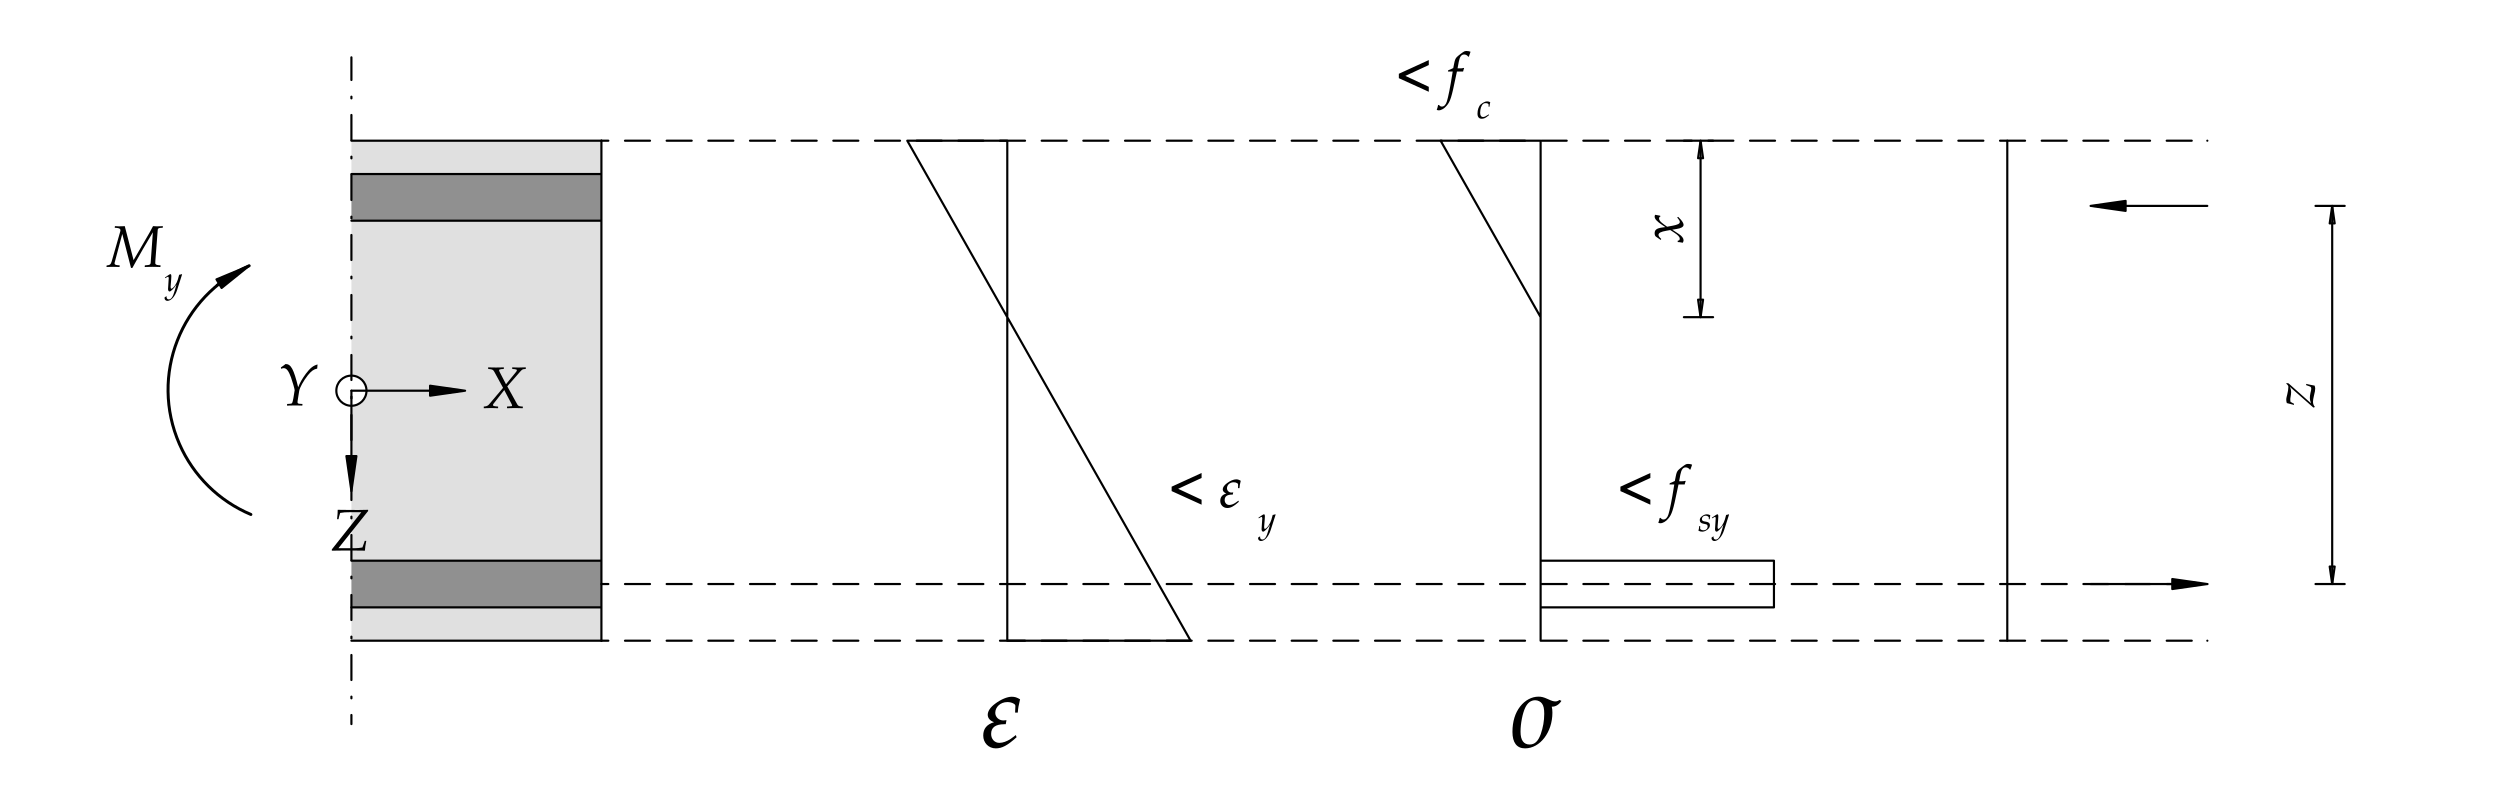
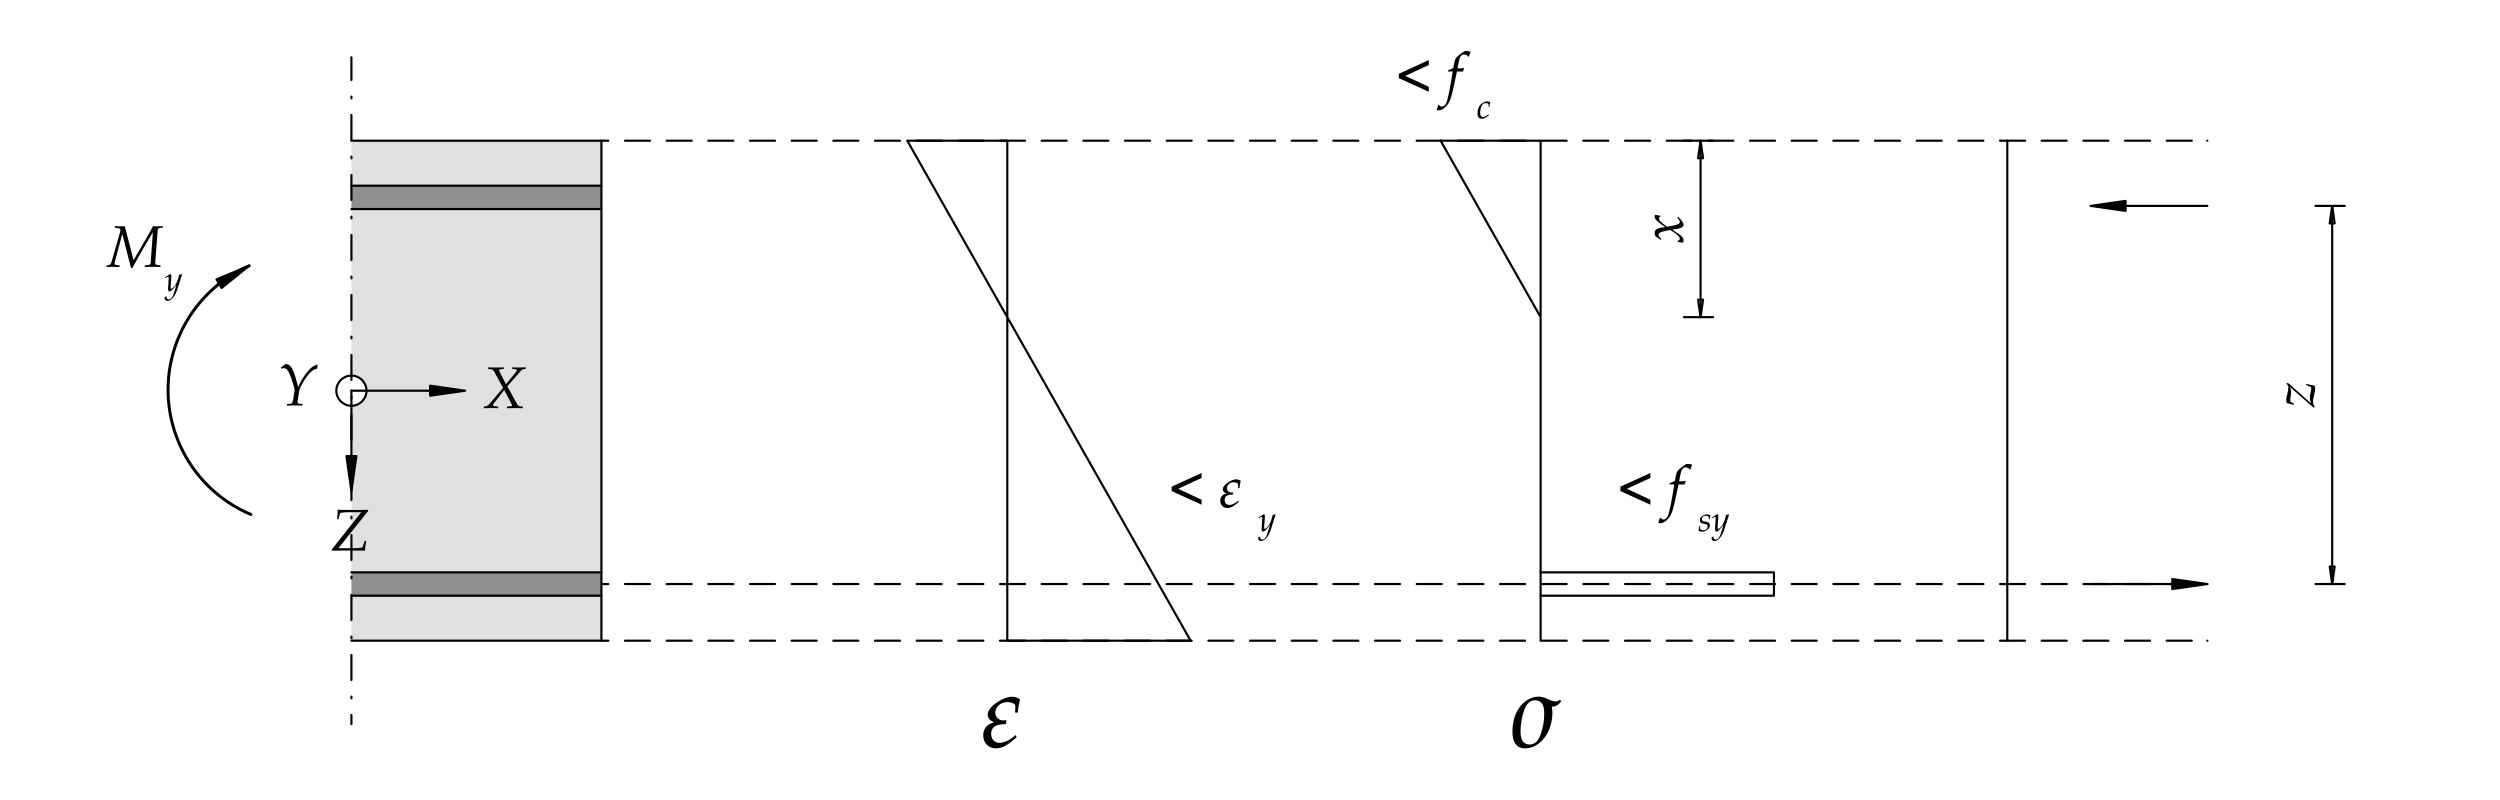
<svg xmlns="http://www.w3.org/2000/svg" version="1.1" id="svg1" width="566.929" height="181.417" viewBox="0 0 566.929 181.417">
  <defs id="defs1">
    <clipPath clipPathUnits="userSpaceOnUse" id="clipPath18">
      <path d="M -0.004,-0.001 V 136.064 H 425.201 V -0.001 H -0.004" transform="matrix(1,0,0,-1,-18.29656,90.6814)" clip-rule="evenodd" id="path18" />
    </clipPath>
    <clipPath clipPathUnits="userSpaceOnUse" id="clipPath19">
      <path d="M -0.004,-0.001 V 136.064 H 425.201 V -0.001 H -0.004" transform="matrix(1,0,0,-1,-28.03186,86.54754)" clip-rule="evenodd" id="path19" />
    </clipPath>
    <clipPath clipPathUnits="userSpaceOnUse" id="clipPath20">
      <path d="M -0.004,-0.001 V 136.064 H 425.201 V -0.001 H -0.004" transform="matrix(1,0,0,-1,-198.771,49.83521)" clip-rule="evenodd" id="path20" />
    </clipPath>
    <clipPath clipPathUnits="userSpaceOnUse" id="clipPath21">
      <path d="M -0.004,-0.001 V 136.064 H 425.201 V -0.001 H -0.004" transform="matrix(1,0,0,-1,-214.0198,45.70135)" clip-rule="evenodd" id="path21" />
    </clipPath>
    <clipPath clipPathUnits="userSpaceOnUse" id="clipPath22">
      <path d="M -0.004,-0.001 V 136.064 H 425.201 V -0.001 H -0.004" transform="matrix(1,0,0,-1,-237.413,120.063)" clip-rule="evenodd" id="path22" />
    </clipPath>
    <clipPath clipPathUnits="userSpaceOnUse" id="clipPath23">
      <path d="M -0.004,-0.001 V 136.064 H 425.201 V -0.001 H -0.004" transform="matrix(1,0,0,-1,-251.1339,115.9291)" clip-rule="evenodd" id="path23" />
    </clipPath>
    <clipPath clipPathUnits="userSpaceOnUse" id="clipPath25">
      <path d="M -0.004,-0.001 V 136.064 H 425.201 V -0.001 H -0.004" transform="matrix(0,1,1,0,-66.75849,-393.6555)" clip-rule="evenodd" id="path25" />
    </clipPath>
    <clipPath clipPathUnits="userSpaceOnUse" id="clipPath27">
      <path d="M -0.004,-0.001 V 136.064 H 425.201 V -0.001 H -0.004" transform="matrix(1,0,0,-1,-166.8521,9.093423)" clip-rule="evenodd" id="path27" />
    </clipPath>
    <clipPath clipPathUnits="userSpaceOnUse" id="clipPath28">
      <path d="M -0.004,-0.001 V 136.064 H 425.201 V -0.001 H -0.004" transform="matrix(1,0,0,-1,-256.3915,9.093423)" clip-rule="evenodd" id="path28" />
    </clipPath>
    <clipPath clipPathUnits="userSpaceOnUse" id="clipPath30">
      <path d="M -0.004,-0.001 V 136.064 H 425.201 V -0.001 H -0.004" transform="matrix(0,1,1,0,-94.6884,-286.2312)" clip-rule="evenodd" id="path30" />
    </clipPath>
    <clipPath clipPathUnits="userSpaceOnUse" id="clipPath32">
      <path d="M -0.004,-0.001 V 136.064 H 425.201 V -0.001 H -0.004" transform="matrix(1,0,0,-1,-275.0986,49.83521)" clip-rule="evenodd" id="path32" />
    </clipPath>
    <clipPath clipPathUnits="userSpaceOnUse" id="clipPath33">
      <path d="M -0.004,-0.001 V 136.064 H 425.201 V -0.001 H -0.004" transform="matrix(1,0,0,-1,-288.8195,45.70135)" clip-rule="evenodd" id="path33" />
    </clipPath>
    <clipPath clipPathUnits="userSpaceOnUse" id="clipPath34">
      <path d="M -0.004,-0.001 V 136.064 H 425.201 V -0.001 H -0.004" transform="matrix(1,0,0,-1,-56.23464,42.43492)" clip-rule="evenodd" id="path34" />
    </clipPath>
    <clipPath clipPathUnits="userSpaceOnUse" id="clipPath35">
      <path d="M -0.004,-0.001 V 136.064 H 425.201 V -0.001 H -0.004" transform="matrix(1,0,0,-1,-82.0757,66.66509)" clip-rule="evenodd" id="path35" />
    </clipPath>
    <clipPath clipPathUnits="userSpaceOnUse" id="clipPath36">
      <path d="M -0.004,-0.001 V 136.064 H 425.201 V -0.001 H -0.004" transform="matrix(1,0,0,-1,-47.25941,67.10568)" clip-rule="evenodd" id="path36" />
    </clipPath>
  </defs>
  <g id="layer-MC0">
-     <path id="path1" d="m 59.768,32.763 h 42.52 v 7.937 H 59.768 Z m 0,73.701 v -7.937 h 42.52 v 7.937 z" style="fill:#909090;fill-opacity:1;fill-rule:nonzero;stroke:none" transform="matrix(1.333333,0,0,-1.333333,0,181.4173)" />
-     <path id="path2" d="m 59.768,106.463 h 42.52 v 5.669 H 59.768 Z m 1.649,-34.885 0.316,-0.316 0.256,-0.366 0.189,-0.405 0.116,-0.432 0.039,-0.445 -0.039,-0.445 -0.116,-0.432 -0.189,-0.405 -0.256,-0.366 -0.316,-0.316 -0.366,-0.256 -0.405,-0.189 -0.432,-0.116 -0.445,-0.039 V 40.7 h 42.52 V 98.526 H 59.768 V 72.178 l 0.445,-0.039 0.432,-0.116 0.405,-0.189 z m 40.871,-44.485 v 5.669 H 59.768 v -5.669 z" style="fill:#e0e0e0;fill-opacity:1;fill-rule:nonzero;stroke:none" transform="matrix(1.333333,0,0,-1.333333,0,181.4173)" />
+     <path id="path1" d="m 59.768,34.747 h 42.52 v 3.969 H 59.768 Z m 0,69.732 v -3.969 h 42.52 v 3.969 z" style="fill:#909090;fill-opacity:1;fill-rule:nonzero;stroke:none" transform="matrix(1.333333,0,0,-1.333333,0,181.4173)" />
+     <path id="path2" d="m 59.768,104.479 h 42.52 v 7.654 H 59.768 Z M 62.294,70.059 62.333,69.613 62.294,69.168 62.178,68.736 61.989,68.33 61.733,67.964 61.417,67.648 61.05,67.392 60.645,67.203 60.213,67.087 59.768,67.048 V 38.715 h 42.52 v 61.795 H 59.768 V 72.178 l 0.445,-0.039 0.432,-0.116 0.405,-0.189 0.366,-0.256 0.316,-0.316 0.256,-0.366 0.189,-0.405 z m 39.993,-42.965 v 7.654 H 59.768 v -7.654 z" style="fill:#e0e0e0;fill-opacity:1;fill-rule:nonzero;stroke:none" transform="matrix(1.333333,0,0,-1.333333,0,181.4173)" />
  </g>
  <path id="path3" d="m 59.768,12.92 v 1.537 m 0,5.953 v 4.252 m 0,5.953 v 4.252 m 0,5.953 v 4.252 m 0,5.953 v 4.252 m 0,5.953 v 4.252 m 0,5.953 v 4.252 m 0,5.953 v 4.252 m 0,5.953 v 4.252 m 0,5.953 v 4.252 m 0,5.953 v 4.252 m 0,5.953 v 3.849 m 0,-109.015 v 0.283 m 0,9.921 v 0.283 m 0,9.921 v 0.283 m 0,9.921 v 0.283 m 0,9.921 v 0.283 m 0,9.921 v 0.283 m 0,9.921 v 0.283 m 0,9.921 v 0.283 m 0,9.921 v 0.283 m 0,9.921 v 0.283 m 0,9.921 v 0.283 m 0,-106.702 v 0 m 0,113.386 v 0" style="fill:none;stroke:#000000;stroke-width:0.368;stroke-linecap:round;stroke-linejoin:round;stroke-miterlimit:10;stroke-dasharray:none;stroke-opacity:1" transform="matrix(1.333333,0,0,-1.333333,0,181.4173)" />
  <path id="path4" d="M 42.371,90.859 C 30.726,85.761 25.42,72.187 30.519,60.542 m 0,0 C 32.884,55.14 37.233,50.852 42.668,48.562" style="fill:none;stroke:#000000;stroke-width:0.51;stroke-linecap:round;stroke-linejoin:round;stroke-miterlimit:10;stroke-dasharray:none;stroke-opacity:1" transform="matrix(1.333333,0,0,-1.333333,0,181.4173)" />
  <path id="path5" d="m 39.935,89.41 2.436,1.449 m -5.116,-3.044 -0.365,-0.217 m 5.481,3.261 v 0 l -5.551,-2.313 0.87,-1.462 4.681,3.774" style="fill:none;stroke:#000000;stroke-width:0.368;stroke-linecap:round;stroke-linejoin:round;stroke-miterlimit:10;stroke-dasharray:none;stroke-opacity:1" transform="matrix(1.333333,0,0,-1.333333,0,181.4173)" />
  <path id="path6" d="m 37.69,87.085 4.681,3.774 -5.551,-2.313 z" style="fill:#000000;fill-opacity:1;fill-rule:nonzero;stroke:none" transform="matrix(1.333333,0,0,-1.333333,0,181.4173)" />
  <path id="path7" d="m 62.333,69.613 c 0,1.417 -1.149,2.565 -2.565,2.565 m 0,0 c -1.417,0 -2.565,-1.149 -2.565,-2.565 m 0,0 c 0,-1.417 1.149,-2.565 2.565,-2.565 m 0,0 c 1.417,0 2.565,1.149 2.565,2.565" style="fill:none;stroke:#000000;stroke-width:0.368;stroke-linecap:round;stroke-linejoin:round;stroke-miterlimit:10;stroke-dasharray:none;stroke-opacity:1" transform="matrix(1.333333,0,0,-1.333333,0,181.4173)" />
-   <path id="path8" d="m 59.768,112.133 h 42.52 M 59.768,27.093 h 42.52 M 59.768,40.7 h 42.52 M 59.768,32.763 h 42.52 M 59.768,98.526 h 42.52 m -42.52,7.937 h 42.52 m 0,5.669 V 27.093 m 69.029,85.039 V 27.093 h 31.181 l -48.189,85.039 m 107.717,0 V 27.093 m 0,55.025 -17.008,30.014 m 17.008,-71.433 h 39.685 V 32.763 H 262.025 M 154.309,112.133 h 17.008 m 73.701,0 h 17.008 m 79.37,0 V 27.093 m 14.173,9.638 h 19.843 m -5.953,0 h -0.425 m 6.378,0 v 0 l -5.953,0.85 v -1.701 l 5.953,0.85" style="fill:none;stroke:#000000;stroke-width:0.368;stroke-linecap:round;stroke-linejoin:round;stroke-miterlimit:10;stroke-dasharray:none;stroke-opacity:1" transform="matrix(1.333333,0,0,-1.333333,0,181.4173)" />
+   <path id="path8" d="m 59.768,112.133 h 42.52 M 59.768,27.093 h 42.52 m 0,85.039 V 27.093 m 69.029,85.039 V 27.093 h 31.181 l -48.189,85.039 m 107.717,0 V 27.093 m 0,55.025 -17.008,30.014 m -90.709,0 h 17.008 m 73.701,0 h 17.008 m 79.37,0 V 27.093 m 14.173,9.638 h 19.843 m -5.953,0 h -0.425 m 6.378,0 v 0 l -5.953,0.85 v -1.701 l 5.953,0.85" style="fill:none;stroke:#000000;stroke-width:0.368;stroke-linecap:round;stroke-linejoin:round;stroke-miterlimit:10;stroke-dasharray:none;stroke-opacity:1" transform="matrix(1.333333,0,0,-1.333333,0,181.4173)" />
  <path id="path9" d="m 369.458,35.881 5.953,0.85 -5.953,0.85 z" style="fill:#000000;fill-opacity:1;fill-rule:nonzero;stroke:none" transform="matrix(1.333333,0,0,-1.333333,0,181.4173)" />
  <path id="path10" d="m 375.411,101.044 h -19.843 m 5.953,0 h 0.425 m -6.378,0 v 0 l 5.953,-0.85 v 1.701 l -5.953,-0.85" style="fill:none;stroke:#000000;stroke-width:0.368;stroke-linecap:round;stroke-linejoin:round;stroke-miterlimit:10;stroke-dasharray:none;stroke-opacity:1" transform="matrix(1.333333,0,0,-1.333333,0,181.4173)" />
  <path id="path11" d="m 361.521,101.894 -5.953,-0.85 5.953,-0.85 z" style="fill:#000000;fill-opacity:1;fill-rule:nonzero;stroke:none" transform="matrix(1.333333,0,0,-1.333333,0,181.4173)" />
  <path id="path12" d="m 102.287,36.731 h 1.177 m 2.835,0 h 4.252 m 2.835,0 h 4.252 m 2.835,0 h 4.252 m 2.835,0 h 4.252 m 2.835,0 h 4.252 m 2.835,0 h 4.252 m 2.835,0 h 4.252 m 2.835,0 h 4.252 m 2.835,0 h 4.252 m 2.835,0 h 4.252 m 2.835,0 h 4.252 m 2.835,0 h 4.252 m 2.835,0 h 4.252 m 2.835,0 h 4.252 m 2.835,0 h 4.252 m 2.835,0 h 4.252 m 2.835,0 h 4.252 m 2.835,0 h 4.252 m 2.835,0 h 4.252 m 2.835,0 h 4.252 m 2.835,0 h 4.252 m 2.835,0 h 4.252 m 2.835,0 h 4.252 m 2.835,0 h 4.252 m 2.835,0 h 4.252 m 2.835,0 h 4.252 m 2.835,0 h 4.252 m 2.835,0 h 4.252 m 2.835,0 h 4.252 m 2.835,0 h 4.252 m 2.835,0 h 4.252 m 2.835,0 h 4.252 m 2.835,0 h 4.252 m 2.835,0 h 4.252 m 2.835,0 h 4.252 m 2.835,0 h 4.252 m 2.835,0 h 4.252 m 2.835,0 h 4.252 m -270.469,0 v 0 m 273.124,0 v 0 M 102.287,27.093 h 1.177 m 2.835,0 h 4.252 m 2.835,0 h 4.252 m 2.835,0 h 4.252 m 2.835,0 h 4.252 m 2.835,0 h 4.252 m 2.835,0 h 4.252 m 2.835,0 h 4.252 m 2.835,0 h 4.252" style="fill:none;stroke:#000000;stroke-width:0.368;stroke-linecap:round;stroke-linejoin:round;stroke-miterlimit:10;stroke-dasharray:none;stroke-opacity:1" transform="matrix(1.333333,0,0,-1.333333,0,181.4173)" />
  <path id="path13" d="m 162.992,27.093 h 4.252 m 2.835,0 h 4.252 m 2.835,0 h 4.252 m 2.835,0 h 4.252 m 2.835,0 h 4.252 m 2.835,0 h 4.252 m 2.835,0 h 4.252 m 2.835,0 h 4.252 m 2.835,0 h 4.252 m 2.835,0 h 4.252 m 2.835,0 h 4.252 m 2.835,0 h 4.252 m 2.835,0 h 4.252 m 2.835,0 h 4.252 m 2.835,0 h 4.252 m 2.835,0 h 4.252 m 2.835,0 h 4.252 m 2.835,0 h 4.252 m 2.835,0 h 4.252 m 2.835,0 h 4.252 m 2.835,0 h 4.252 m 2.835,0 h 4.252 m 2.835,0 h 4.252 m 2.835,0 h 4.252 m 2.835,0 h 4.252 m 2.835,0 h 4.252 m 2.835,0 h 4.252 m 2.835,0 h 4.252 m 2.835,0 h 4.252 m 2.835,0 h 4.252 m -270.469,0 v 0 m 273.124,0 v 0 M 102.287,112.133 h 1.177 m 2.835,0 h 4.252 m 2.835,0 h 4.252 m 2.835,0 h 4.252 m 2.835,0 h 4.252 m 2.835,0 h 4.252 m 2.835,0 h 4.252 m 2.835,0 h 4.252 m 2.835,0 h 4.252 m 2.835,0 h 4.252 m 2.835,0 h 4.252 m 2.835,0 h 4.252 m 2.835,0 h 4.252 m 2.835,0 h 4.252 m 2.835,0 h 4.252 m 2.835,0 h 4.252 m 2.835,0 h 4.252 m 2.835,0 h 4.252" style="fill:none;stroke:#000000;stroke-width:0.368;stroke-linecap:round;stroke-linejoin:round;stroke-miterlimit:10;stroke-dasharray:none;stroke-opacity:1" transform="matrix(1.333333,0,0,-1.333333,0,181.4173)" />
-   <path id="path14" d="m 226.772,112.133 h 4.252 m 2.835,0 h 4.252 m 2.835,0 h 4.252 m 2.835,0 h 4.252 m 2.835,0 h 4.252 m 2.835,0 h 4.252 m 2.835,0 h 4.252 m 2.835,0 h 4.252 m 2.835,0 h 4.252 m 2.835,0 h 4.252 m 2.835,0 h 4.252 m 2.835,0 h 4.252 m 2.835,0 h 4.252 m 2.835,0 h 4.252 m 2.835,0 h 4.252 m 2.835,0 h 4.252 m 2.835,0 h 4.252 m 2.835,0 h 4.252 m 2.835,0 h 4.252 m 2.835,0 h 4.252 m 2.835,0 h 4.252 m -270.469,0 v 0 m 273.124,0 v 0 M 59.768,69.613 H 79.1 m -5.953,0 h -0.425 m 6.378,0 v 0 l -5.953,0.85 v -1.701 l 5.953,0.85" style="fill:none;stroke:#000000;stroke-width:0.368;stroke-linecap:round;stroke-linejoin:round;stroke-miterlimit:10;stroke-dasharray:none;stroke-opacity:1" transform="matrix(1.333333,0,0,-1.333333,0,181.4173)" />
+   <path id="path14" d="m 226.772,112.133 h 4.252 m 2.835,0 h 4.252 m 2.835,0 h 4.252 m 2.835,0 h 4.252 m 2.835,0 h 4.252 m 2.835,0 h 4.252 m 2.835,0 h 4.252 m 2.835,0 h 4.252 m 2.835,0 h 4.252 m 2.835,0 h 4.252 m 2.835,0 h 4.252 m 2.835,0 h 4.252 m 2.835,0 h 4.252 m 2.835,0 h 4.252 m 2.835,0 h 4.252 m 2.835,0 h 4.252 m 2.835,0 h 4.252 m 2.835,0 h 4.252 m 2.835,0 h 4.252 m 2.835,0 h 4.252 m 2.835,0 h 4.252 m -270.469,0 v 0 m 273.124,0 v 0 M 59.768,100.511 h 42.52 m -42.52,3.969 h 42.52 M 59.768,38.715 h 42.52 M 59.768,34.747 h 42.52 m 159.738,3.969 h 39.685 m 0,-3.969 h -39.685 m 39.685,3.969 V 34.747 M 59.768,69.613 H 79.1 m -5.953,0 h -0.425 m 6.378,0 v 0 l -5.953,0.85 v -1.701 l 5.953,0.85" style="fill:none;stroke:#000000;stroke-width:0.368;stroke-linecap:round;stroke-linejoin:round;stroke-miterlimit:10;stroke-dasharray:none;stroke-opacity:1" transform="matrix(1.333333,0,0,-1.333333,0,181.4173)" />
  <path id="path15" d="m 73.147,68.763 5.953,0.85 -5.953,0.85 z" style="fill:#000000;fill-opacity:1;fill-rule:nonzero;stroke:none" transform="matrix(1.333333,0,0,-1.333333,0,181.4173)" />
  <path id="path16" d="M 59.768,69.613 V 52.542 m 0,5.953 v 0.425 m 0,-6.378 v 0 l 0.85,5.953 h -1.701 l 0.85,-5.953" style="fill:none;stroke:#000000;stroke-width:0.368;stroke-linecap:round;stroke-linejoin:round;stroke-miterlimit:10;stroke-dasharray:none;stroke-opacity:1" transform="matrix(1.333333,0,0,-1.333333,0,181.4173)" />
  <path id="path17" d="m 58.917,58.495 0.85,-5.953 0.85,5.953 z" style="fill:#000000;fill-opacity:1;fill-rule:nonzero;stroke:none" transform="matrix(1.333333,0,0,-1.333333,0,181.4173)" />
  <text id="text17" xml:space="preserve" transform="matrix(1.333333,0,0,1.333333,24.39541,60.5088)" clip-path="url(#clipPath18)">
    <tspan style="font-style:italic;font-variant:normal;font-weight:normal;font-stretch:normal;font-size:10.007px;font-family:'Palatino Linotype';writing-mode:lr-tb;fill:#000000;fill-opacity:1;fill-rule:nonzero;stroke:none" x="0" y="0" id="tspan17">M</tspan>
  </text>
  <text id="text18" xml:space="preserve" transform="matrix(1.333333,0,0,1.333333,37.37581,66.02061)" clip-path="url(#clipPath19)">
    <tspan style="font-style:italic;font-variant:normal;font-weight:normal;font-stretch:normal;font-size:6.004px;font-family:'Palatino Linotype';writing-mode:lr-tb;fill:#000000;fill-opacity:1;fill-rule:nonzero;stroke:none" x="0" y="0" id="tspan18">y</tspan>
  </text>
  <text id="text19" xml:space="preserve" transform="matrix(1.333333,0,0,1.333333,265.028,114.9704)" clip-path="url(#clipPath20)">
    <tspan style="font-style:italic;font-variant:normal;font-weight:normal;font-stretch:normal;font-size:10.007px;font-family:'Palatino Linotype';writing-mode:lr-tb;fill:#000000;fill-opacity:1;fill-rule:nonzero;stroke:none" x="0 5.004 10.007" y="0" id="tspan19">&lt; ε</tspan>
  </text>
  <text id="text20" xml:space="preserve" transform="matrix(1.333333,0,0,1.333333,285.3597,120.4822)" clip-path="url(#clipPath21)">
    <tspan style="font-style:italic;font-variant:normal;font-weight:normal;font-stretch:normal;font-size:6.004px;font-family:'Palatino Linotype';writing-mode:lr-tb;fill:#000000;fill-opacity:1;fill-rule:nonzero;stroke:none" x="0" y="0" id="tspan20">y</tspan>
  </text>
  <text id="text21" xml:space="preserve" transform="matrix(1.333333,0,0,1.333333,316.5506,21.33335)" clip-path="url(#clipPath22)">
    <tspan style="font-style:italic;font-variant:normal;font-weight:normal;font-stretch:normal;font-size:10.007px;font-family:'Palatino Linotype';writing-mode:lr-tb;fill:#000000;fill-opacity:1;fill-rule:nonzero;stroke:none" x="0 5.004 10.007" y="0" id="tspan21">&lt; f</tspan>
  </text>
  <text id="text22" xml:space="preserve" transform="matrix(1.333333,0,0,1.333333,334.8451,26.84516)" clip-path="url(#clipPath23)">
    <tspan style="font-style:italic;font-variant:normal;font-weight:normal;font-stretch:normal;font-size:6.004px;font-family:'Palatino Linotype';writing-mode:lr-tb;fill:#000000;fill-opacity:1;fill-rule:nonzero;stroke:none" x="0" y="0" id="tspan22">c</tspan>
  </text>
  <path id="path24" d="m 396.656,36.731 -0.425,2.976 h 0.85 l -0.425,-2.976 m 0,64.313 -0.425,-2.976 h 0.85 l -0.425,2.976 m 0,-64.313 h -2.126 m 2.126,0 h 2.126 m -2.126,64.313 h -2.126 m 2.126,0 h 2.126 m -2.126,-64.313 h -2.835 m 2.835,64.313 h -2.835 m 2.835,-64.313 v 0 m 0,64.313 v 0" style="fill:none;stroke:#000000;stroke-width:0.368;stroke-linecap:round;stroke-linejoin:round;stroke-miterlimit:10;stroke-dasharray:none;stroke-opacity:1" transform="matrix(1.333333,0,0,-1.333333,0,181.4173)" />
  <text id="text24" xml:space="preserve" transform="matrix(0,-1.333333,1.333333,0,524.874,92.40601)" clip-path="url(#clipPath25)">
    <tspan style="font-style:italic;font-variant:normal;font-weight:normal;font-stretch:normal;font-size:10.007px;font-family:'Palatino Linotype';writing-mode:lr-tb;fill:#000000;fill-opacity:1;fill-rule:nonzero;stroke:none" x="0" y="0" id="tspan24">z</tspan>
  </text>
  <path id="path26" d="m 396.656,36.731 v 64.313" style="fill:none;stroke:#000000;stroke-width:0.368;stroke-linecap:round;stroke-linejoin:round;stroke-miterlimit:10;stroke-dasharray:none;stroke-opacity:1" transform="matrix(1.333333,0,0,-1.333333,0,181.4173)" />
  <text id="text26" xml:space="preserve" transform="matrix(1.333333,0,0,1.333333,222.4695,169.2928)" clip-path="url(#clipPath27)">
    <tspan style="font-style:italic;font-variant:normal;font-weight:normal;font-stretch:normal;font-size:18.013px;font-family:'Palatino Linotype';writing-mode:lr-tb;fill:#000000;fill-opacity:1;fill-rule:nonzero;stroke:none" x="0" y="0" id="tspan26">ε</tspan>
  </text>
  <text id="text27" xml:space="preserve" transform="matrix(1.333333,0,0,1.333333,341.8553,169.2928)" clip-path="url(#clipPath28)">
    <tspan style="font-style:italic;font-variant:normal;font-weight:normal;font-stretch:normal;font-size:18.013px;font-family:'Palatino Linotype';writing-mode:lr-tb;fill:#000000;fill-opacity:1;fill-rule:nonzero;stroke:none" x="0" y="0" id="tspan27">σ</tspan>
  </text>
  <path id="path29" d="m 289.231,82.119 -0.425,2.976 h 0.85 l -0.425,-2.976 m 0,30.014 -0.425,-2.976 h 0.85 l -0.425,2.976 m 0,-30.014 h -2.126 m 2.126,0 h 2.126 m -2.126,30.014 h -2.126 m 2.126,0 h 2.126 m -2.126,-30.014 h -2.835 m 2.835,30.014 h -2.835 m 2.835,-30.014 v 0 m 0,30.014 v 0" style="fill:none;stroke:#000000;stroke-width:0.368;stroke-linecap:round;stroke-linejoin:round;stroke-miterlimit:10;stroke-dasharray:none;stroke-opacity:1" transform="matrix(1.333333,0,0,-1.333333,0,181.4173)" />
  <text id="text29" xml:space="preserve" transform="matrix(0,-1.333333,1.333333,0,381.6416,55.16613)" clip-path="url(#clipPath30)">
    <tspan style="font-style:italic;font-variant:normal;font-weight:normal;font-stretch:normal;font-size:10.007px;font-family:'Palatino Linotype';writing-mode:lr-tb;fill:#000000;fill-opacity:1;fill-rule:nonzero;stroke:none" x="0" y="0" id="tspan29">x</tspan>
  </text>
  <path id="path31" d="m 289.231,82.119 v 30.014" style="fill:none;stroke:#000000;stroke-width:0.368;stroke-linecap:round;stroke-linejoin:round;stroke-miterlimit:10;stroke-dasharray:none;stroke-opacity:1" transform="matrix(1.333333,0,0,-1.333333,0,181.4173)" />
  <text id="text31" xml:space="preserve" transform="matrix(1.333333,0,0,1.333333,366.7981,114.9704)" clip-path="url(#clipPath32)">
    <tspan style="font-style:italic;font-variant:normal;font-weight:normal;font-stretch:normal;font-size:10.007px;font-family:'Palatino Linotype';writing-mode:lr-tb;fill:#000000;fill-opacity:1;fill-rule:nonzero;stroke:none" x="0 5.004 10.007" y="0" id="tspan31">&lt; f</tspan>
  </text>
  <text id="text32" xml:space="preserve" transform="matrix(1.333333,0,0,1.333333,385.0926,120.4822)" clip-path="url(#clipPath33)">
    <tspan style="font-style:italic;font-variant:normal;font-weight:normal;font-stretch:normal;font-size:6.004px;font-family:'Palatino Linotype';writing-mode:lr-tb;fill:#000000;fill-opacity:1;fill-rule:nonzero;stroke:none" x="0 2.336" y="0" id="tspan32">sy</tspan>
  </text>
  <text id="text33" xml:space="preserve" transform="matrix(1.333333,0,0,1.333333,74.97952,124.8374)" clip-path="url(#clipPath34)">
    <tspan style="font-style:italic;font-variant:normal;font-weight:normal;font-stretch:normal;font-size:10.007px;font-family:'Palatino Linotype';writing-mode:lr-tb;fill:#000000;fill-opacity:1;fill-rule:nonzero;stroke:none" x="0" y="0" id="tspan33">Z</tspan>
  </text>
  <text id="text34" xml:space="preserve" transform="matrix(1.333333,0,0,1.333333,109.4343,92.53055)" clip-path="url(#clipPath35)">
    <tspan style="font-style:italic;font-variant:normal;font-weight:normal;font-stretch:normal;font-size:10.007px;font-family:'Palatino Linotype';writing-mode:lr-tb;fill:#000000;fill-opacity:1;fill-rule:nonzero;stroke:none" x="0" y="0" id="tspan34">X</tspan>
  </text>
  <text id="text35" xml:space="preserve" transform="matrix(1.333333,0,0,1.333333,63.01255,91.94309)" clip-path="url(#clipPath36)">
    <tspan style="font-style:italic;font-variant:normal;font-weight:normal;font-stretch:normal;font-size:10.007px;font-family:'Palatino Linotype';writing-mode:lr-tb;fill:#000000;fill-opacity:1;fill-rule:nonzero;stroke:none" x="0" y="0" id="tspan35">Y</tspan>
  </text>
</svg>
